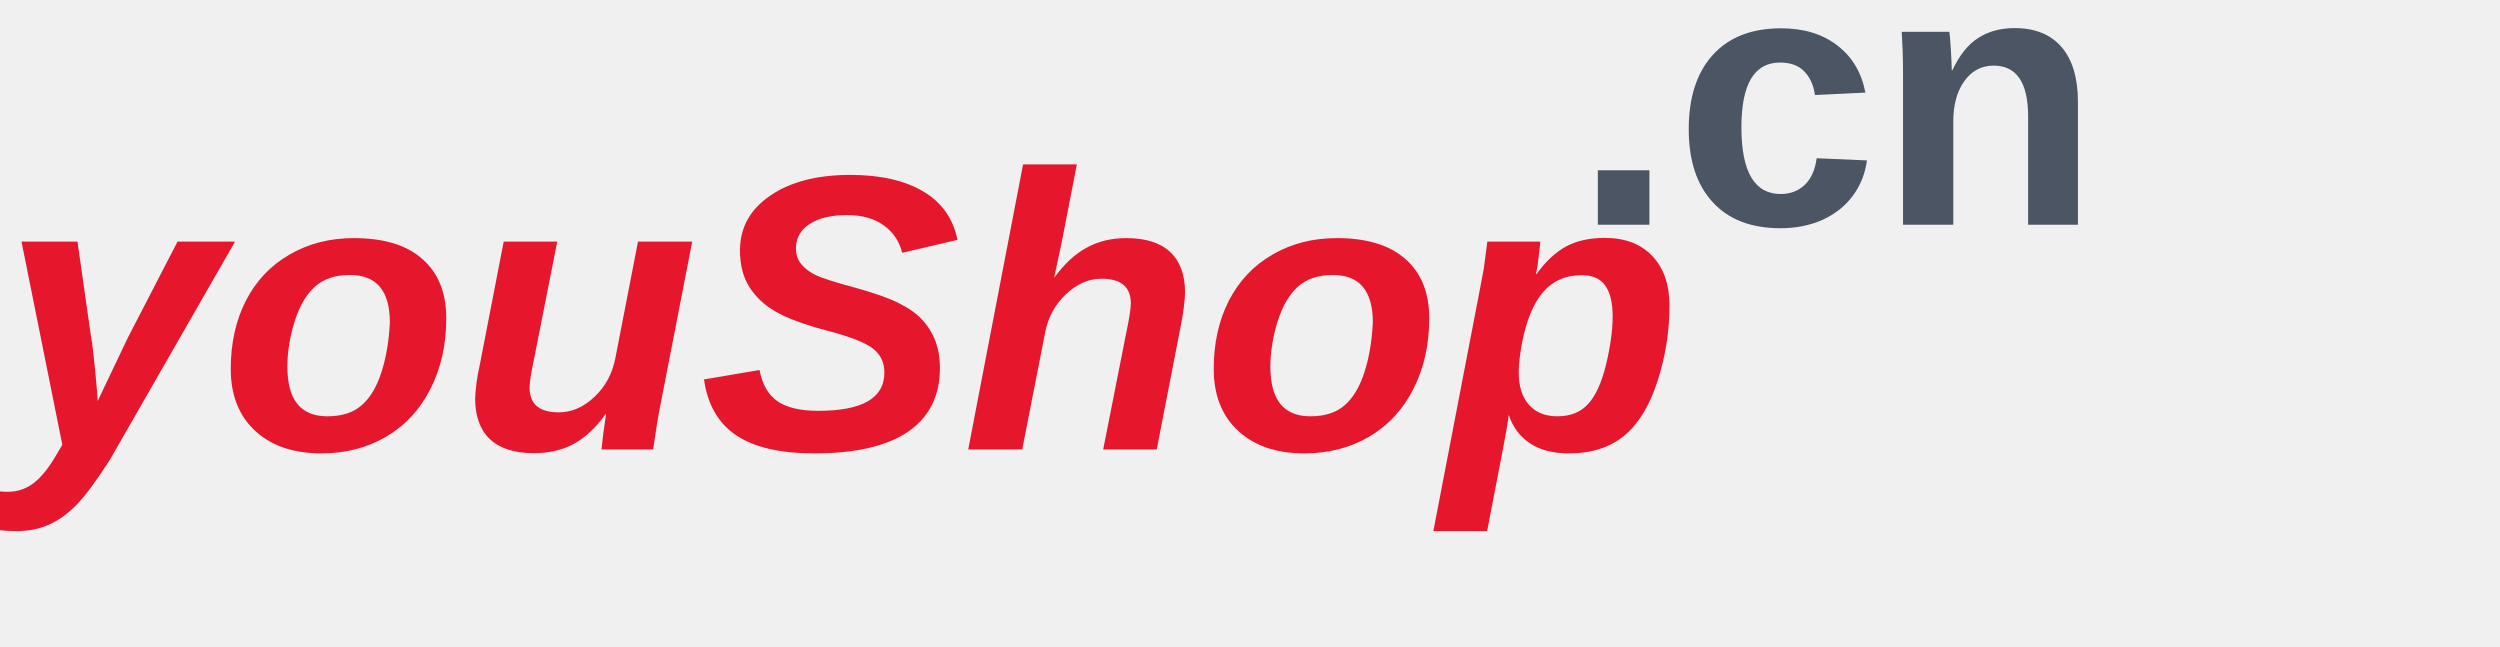
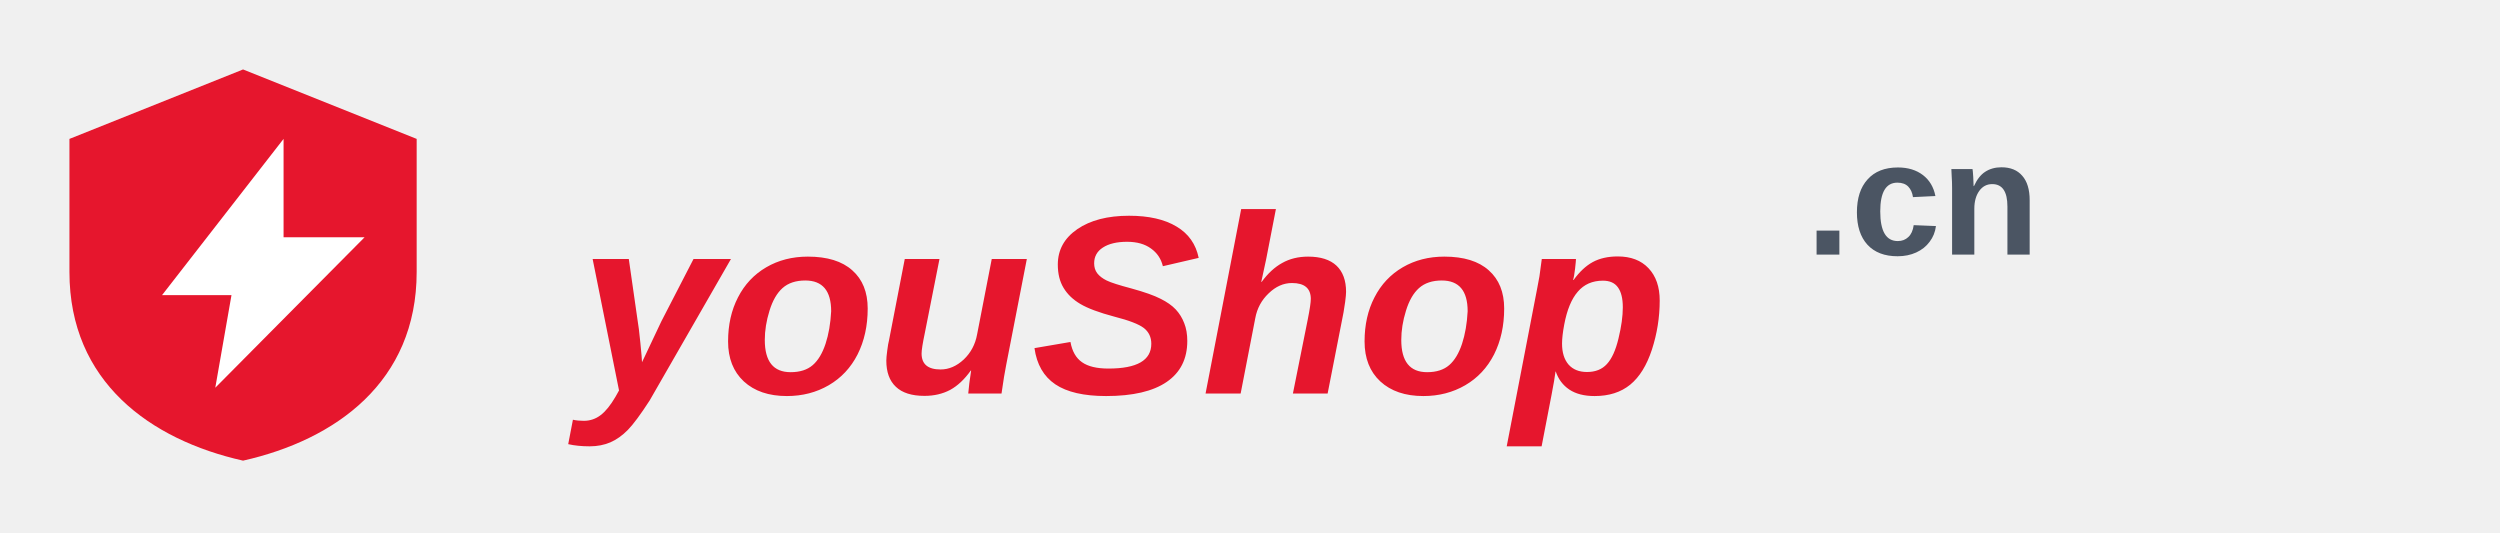
- <svg xmlns="http://www.w3.org/2000/svg" id="Layer_1" data-name="Layer 1" viewBox="0 0 178 46">
+ <svg xmlns="http://www.w3.org/2000/svg" id="logo-top" data-name="logo-top" viewBox="0 0 216 46">
  <defs>
    <style>
      .t { font-family: Arial, "Microsoft Yahei", sans-serif; font-weight: 900; font-style: italic; }
      .r { fill: #E6162D; }
-       .sup { font-family: Arial, sans-serif; font-weight: 700; fill: #4b5563; font-size: 26px; }
+       .sup { font-family: Arial, sans-serif; font-weight: 700; fill: #4b5563; font-size: 14px; }
    </style>
  </defs>
-   <text class="t r" x="0" y="32" font-size="28">youShop</text>
-   <text class="sup" x="112" y="16">.cn</text>
+   <g transform="translate(1,3)">
+     <path fill="#E6162D" d="M20 3 L35 9 V20.5 C35 30 28 35 20 36.8 C12 35 5 30 5 20.5 V9 Z" />
+     <path fill="#FFFFFF" d="M23.5 9 L13 22.5 H19 L17.6 30.5 L30.5 17.5 H23.5 Z" />
+   </g>
+   <text class="t r" x="50" y="34" font-size="22">youShop</text>
+   <text class="sup" x="156" y="22">.cn</text>
</svg>
